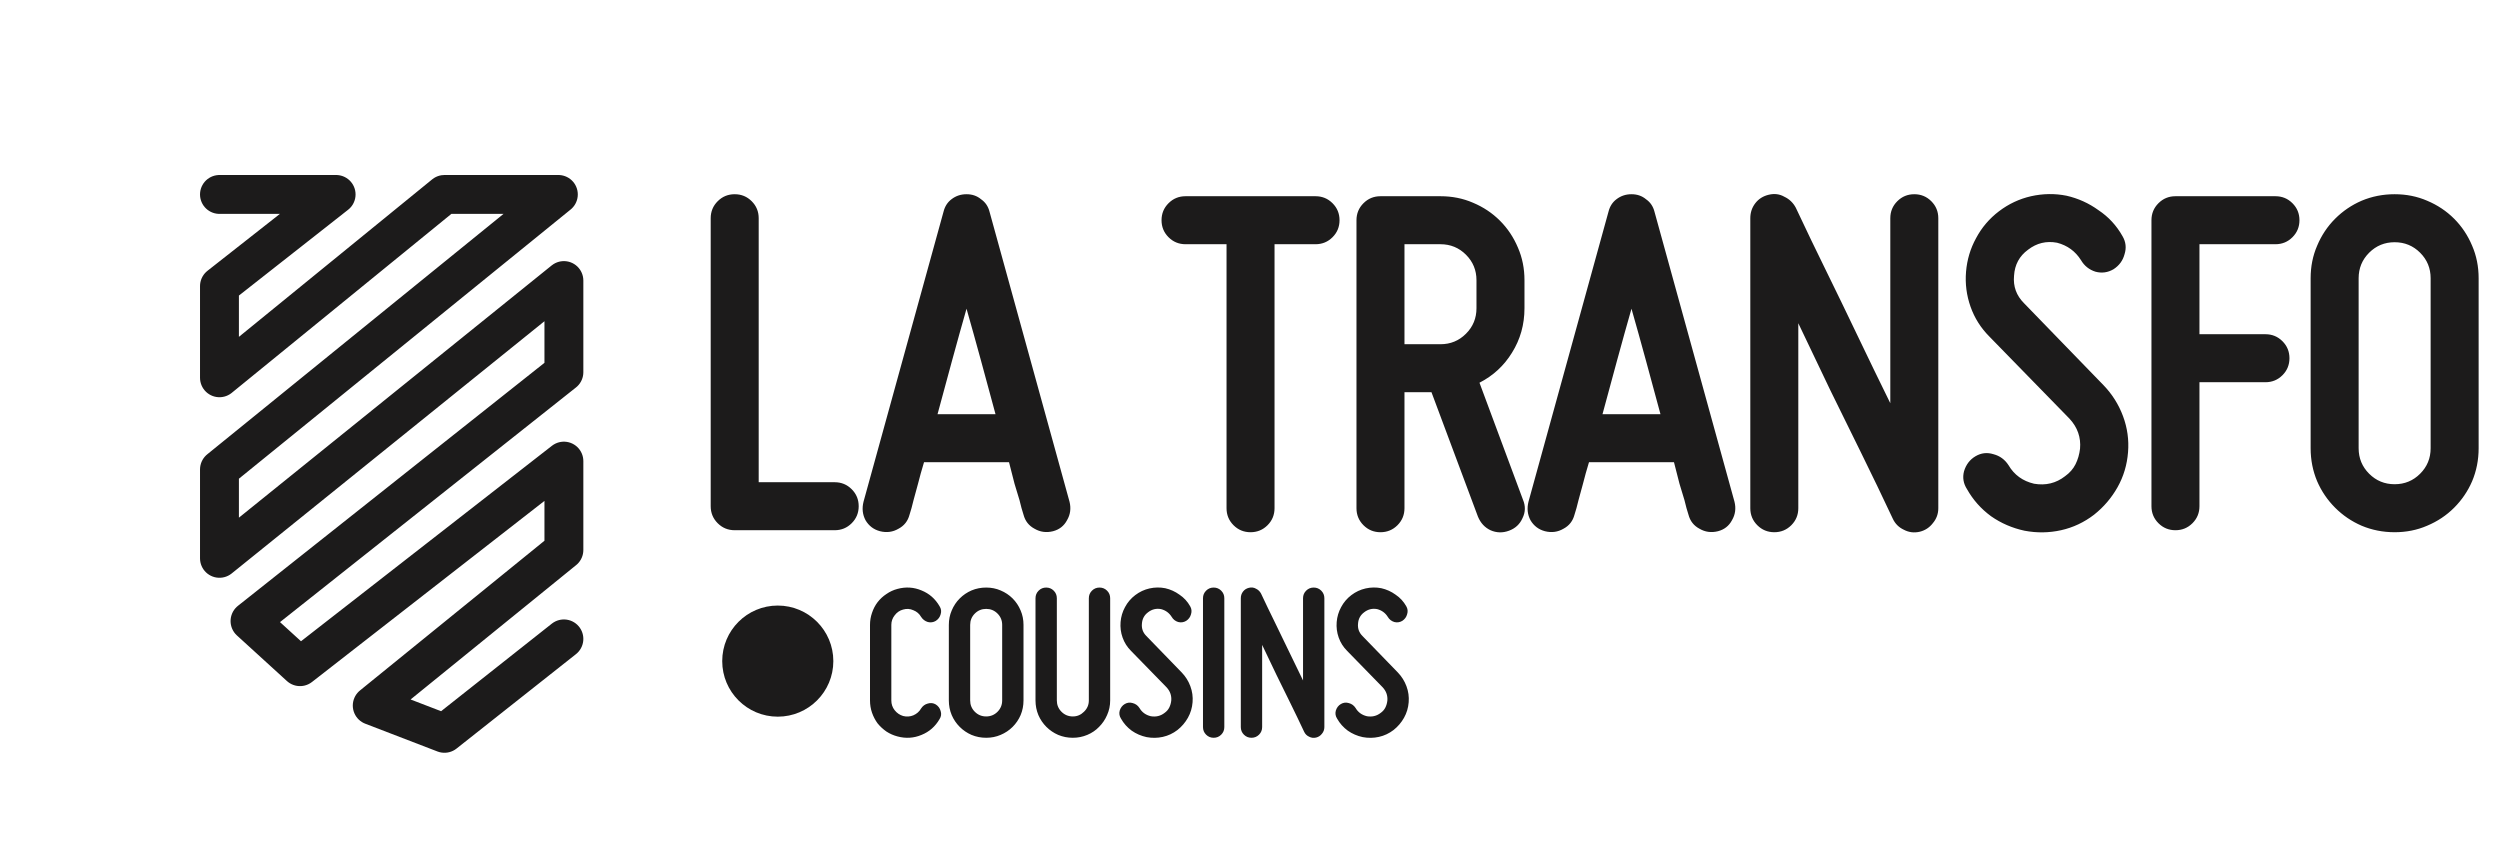
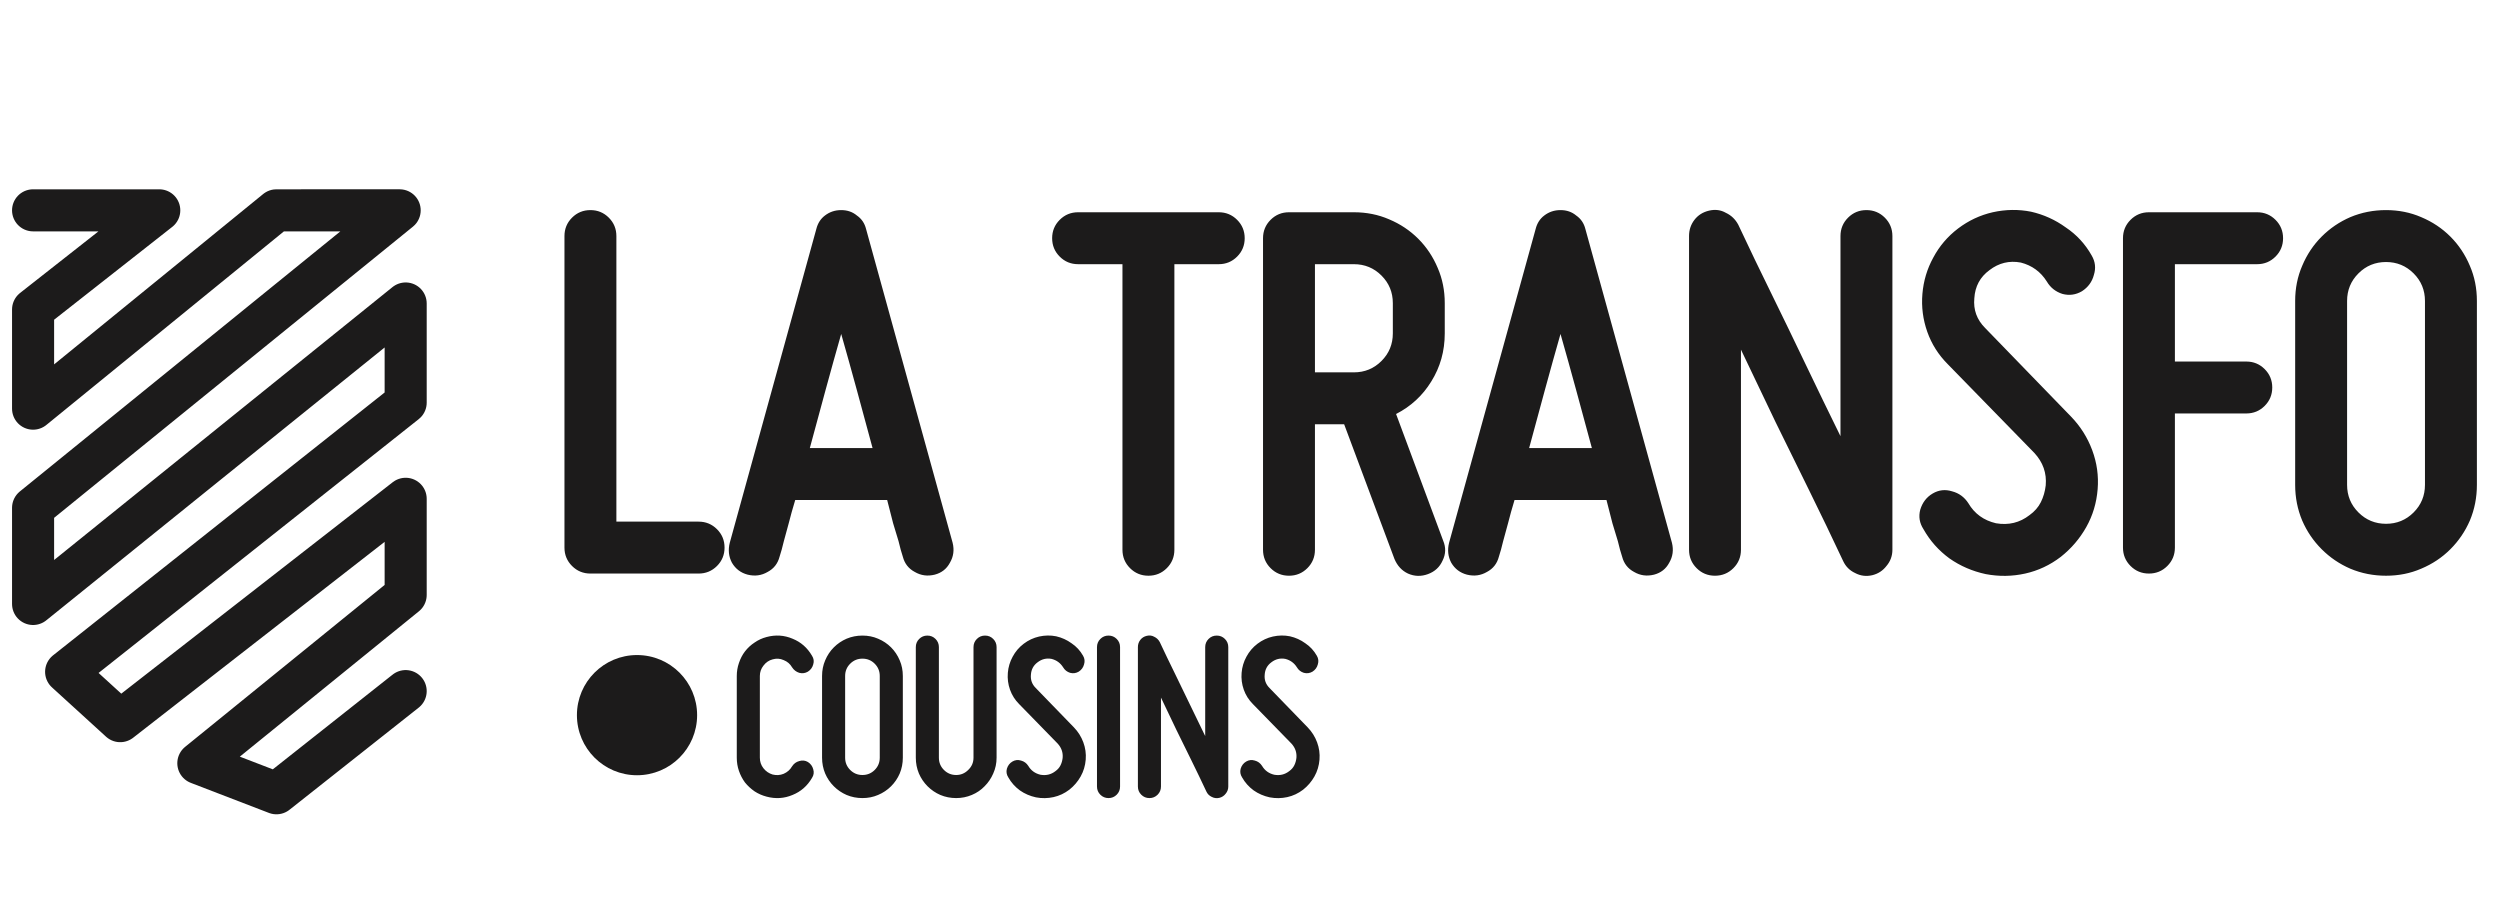
- <svg xmlns="http://www.w3.org/2000/svg" width="450" height="152" viewBox="0 0 450 152" fill="none">
-   <path d="M132.245 95.44C131.045 95.44 130.025 95.02 129.185 94.18C128.345 93.34 127.925 92.32 127.925 91.12V39.28C127.925 38.08 128.345 37.06 129.185 36.22C130.025 35.38 131.045 34.96 132.245 34.96C133.445 34.96 134.465 35.38 135.305 36.22C136.145 37.06 136.565 38.08 136.565 39.28V86.8H150.245C151.445 86.8 152.465 87.22 153.305 88.06C154.145 88.9 154.565 89.92 154.565 91.12C154.565 92.32 154.145 93.34 153.305 94.18C152.465 95.02 151.445 95.44 150.245 95.44H132.245ZM192.514 90.31C192.814 91.51 192.664 92.62 192.064 93.64C191.524 94.66 190.684 95.32 189.544 95.62C188.344 95.92 187.234 95.77 186.214 95.17C185.194 94.63 184.534 93.79 184.234 92.65C183.994 91.93 183.754 91.06 183.514 90.04C183.274 89.2 182.974 88.21 182.614 87.07C182.314 85.87 181.984 84.58 181.624 83.2H166.324C165.904 84.58 165.544 85.87 165.244 87.07C164.944 88.21 164.674 89.2 164.434 90.04C164.194 91.06 163.954 91.93 163.714 92.65C163.414 93.79 162.754 94.63 161.734 95.17C160.714 95.77 159.604 95.92 158.404 95.62C157.264 95.32 156.394 94.66 155.794 93.64C155.254 92.62 155.134 91.51 155.434 90.31L169.834 38.11C170.074 37.15 170.554 36.4 171.274 35.86C172.054 35.26 172.954 34.96 173.974 34.96C174.994 34.96 175.864 35.26 176.584 35.86C177.364 36.4 177.874 37.15 178.114 38.11L192.514 90.31ZM179.194 74.56C178.354 71.44 177.484 68.23 176.584 64.93C175.684 61.63 174.814 58.51 173.974 55.57C173.134 58.51 172.264 61.63 171.364 64.93C170.464 68.23 169.594 71.44 168.754 74.56H179.194ZM236.796 35.32C237.996 35.32 239.016 35.74 239.856 36.58C240.696 37.42 241.116 38.44 241.116 39.64C241.116 40.84 240.696 41.86 239.856 42.7C239.016 43.54 237.996 43.96 236.796 43.96H229.416V91.48C229.416 92.68 228.996 93.7 228.156 94.54C227.316 95.38 226.296 95.8 225.096 95.8C223.896 95.8 222.876 95.38 222.036 94.54C221.196 93.7 220.776 92.68 220.776 91.48V43.96H213.396C212.196 43.96 211.176 43.54 210.336 42.7C209.496 41.86 209.076 40.84 209.076 39.64C209.076 38.44 209.496 37.42 210.336 36.58C211.176 35.74 212.196 35.32 213.396 35.32H236.796ZM274.406 55.48C274.406 58.42 273.656 61.09 272.156 63.49C270.716 65.83 268.766 67.63 266.306 68.89L274.136 89.95C274.616 91.09 274.586 92.2 274.046 93.28C273.566 94.36 272.756 95.11 271.616 95.53C270.476 95.95 269.366 95.92 268.286 95.44C267.266 94.96 266.516 94.15 266.036 93.01L257.666 70.6H252.806V91.48C252.806 92.68 252.386 93.7 251.546 94.54C250.706 95.38 249.686 95.8 248.486 95.8C247.286 95.8 246.266 95.38 245.426 94.54C244.586 93.7 244.166 92.68 244.166 91.48V39.64C244.166 38.44 244.586 37.42 245.426 36.58C246.266 35.74 247.286 35.32 248.486 35.32H259.286C261.386 35.32 263.336 35.71 265.136 36.49C266.996 37.27 268.616 38.35 269.996 39.73C271.376 41.11 272.456 42.73 273.236 44.59C274.016 46.39 274.406 48.34 274.406 50.44V55.48ZM252.806 61.96H259.286C261.086 61.96 262.616 61.33 263.876 60.07C265.136 58.81 265.766 57.28 265.766 55.48V50.44C265.766 48.64 265.136 47.11 263.876 45.85C262.616 44.59 261.086 43.96 259.286 43.96H252.806V61.96ZM312.207 90.31C312.507 91.51 312.357 92.62 311.757 93.64C311.217 94.66 310.377 95.32 309.237 95.62C308.037 95.92 306.927 95.77 305.907 95.17C304.887 94.63 304.227 93.79 303.927 92.65C303.687 91.93 303.447 91.06 303.207 90.04C302.967 89.2 302.667 88.21 302.307 87.07C302.007 85.87 301.677 84.58 301.317 83.2H286.017C285.597 84.58 285.237 85.87 284.937 87.07C284.637 88.21 284.367 89.2 284.127 90.04C283.887 91.06 283.647 91.93 283.407 92.65C283.107 93.79 282.447 94.63 281.427 95.17C280.407 95.77 279.297 95.92 278.097 95.62C276.957 95.32 276.087 94.66 275.487 93.64C274.947 92.62 274.827 91.51 275.127 90.31L289.527 38.11C289.767 37.15 290.247 36.4 290.967 35.86C291.747 35.26 292.647 34.96 293.667 34.96C294.687 34.96 295.557 35.26 296.277 35.86C297.057 36.4 297.567 37.15 297.807 38.11L312.207 90.31ZM298.887 74.56C298.047 71.44 297.177 68.23 296.277 64.93C295.377 61.63 294.507 58.51 293.667 55.57C292.827 58.51 291.957 61.63 291.057 64.93C290.157 68.23 289.287 71.44 288.447 74.56H298.887ZM345.565 95.71C344.545 95.95 343.585 95.83 342.685 95.35C341.785 94.93 341.125 94.27 340.705 93.37C338.905 89.53 337.015 85.6 335.035 81.58C333.355 78.16 331.495 74.38 329.455 70.24C327.475 66.1 325.555 62.08 323.695 58.18V91.48C323.695 92.68 323.275 93.7 322.435 94.54C321.595 95.38 320.575 95.8 319.375 95.8C318.175 95.8 317.155 95.38 316.315 94.54C315.475 93.7 315.055 92.68 315.055 91.48V39.28C315.055 38.26 315.355 37.36 315.955 36.58C316.555 35.8 317.365 35.29 318.385 35.05C319.405 34.81 320.335 34.93 321.175 35.41C322.075 35.83 322.765 36.49 323.245 37.39C325.045 41.23 326.935 45.16 328.915 49.18C330.595 52.6 332.425 56.38 334.405 60.52C336.385 64.66 338.335 68.68 340.255 72.58V39.28C340.255 38.08 340.675 37.06 341.515 36.22C342.355 35.38 343.375 34.96 344.575 34.96C345.775 34.96 346.795 35.38 347.635 36.22C348.475 37.06 348.895 38.08 348.895 39.28V91.48C348.895 92.5 348.565 93.4 347.905 94.18C347.305 94.96 346.525 95.47 345.565 95.71ZM371.707 85.72C372.547 85.12 373.177 84.4 373.597 83.56C374.017 82.72 374.287 81.79 374.407 80.77C374.587 78.73 373.957 76.93 372.517 75.37L358.117 60.61C356.557 59.05 355.417 57.25 354.697 55.21C353.977 53.17 353.707 51.07 353.887 48.91C354.067 46.75 354.667 44.74 355.687 42.88C356.707 40.96 358.087 39.34 359.827 38.02C361.567 36.7 363.487 35.8 365.587 35.32C367.747 34.84 369.877 34.81 371.977 35.23C374.077 35.71 375.997 36.58 377.737 37.84C379.537 39.04 380.977 40.6 382.057 42.52C382.657 43.54 382.777 44.62 382.417 45.76C382.117 46.9 381.457 47.8 380.437 48.46C379.417 49.06 378.337 49.21 377.197 48.91C376.057 48.55 375.187 47.86 374.587 46.84C373.567 45.22 372.127 44.17 370.267 43.69C368.347 43.33 366.607 43.75 365.047 44.95C363.487 46.09 362.647 47.65 362.527 49.63C362.347 51.55 362.947 53.2 364.327 54.58L378.637 69.34C380.197 70.96 381.367 72.82 382.147 74.92C382.927 77.02 383.227 79.18 383.047 81.4C382.867 83.68 382.237 85.78 381.157 87.7C380.077 89.62 378.667 91.27 376.927 92.65C375.127 94.03 373.147 94.96 370.987 95.44C368.827 95.92 366.637 95.95 364.417 95.53C362.197 95.05 360.187 94.18 358.387 92.92C356.587 91.6 355.147 89.98 354.067 88.06C353.407 87.04 353.227 85.96 353.527 84.82C353.887 83.62 354.577 82.72 355.597 82.12C356.617 81.52 357.697 81.4 358.837 81.76C359.977 82.06 360.877 82.72 361.537 83.74C362.557 85.48 364.087 86.59 366.127 87.07C368.227 87.43 370.087 86.98 371.707 85.72ZM391.582 95.44C390.382 95.44 389.362 95.02 388.522 94.18C387.682 93.34 387.262 92.32 387.262 91.12V39.64C387.262 38.44 387.682 37.42 388.522 36.58C389.362 35.74 390.382 35.32 391.582 35.32H409.582C410.782 35.32 411.802 35.74 412.642 36.58C413.482 37.42 413.902 38.44 413.902 39.64C413.902 40.84 413.482 41.86 412.642 42.7C411.802 43.54 410.782 43.96 409.582 43.96H395.902V60.16H407.782C408.982 60.16 410.002 60.58 410.842 61.42C411.682 62.26 412.102 63.28 412.102 64.48C412.102 65.68 411.682 66.7 410.842 67.54C410.002 68.38 408.982 68.8 407.782 68.8H395.902V91.12C395.902 92.32 395.482 93.34 394.642 94.18C393.802 95.02 392.782 95.44 391.582 95.44ZM431.034 95.8C428.934 95.8 426.954 95.41 425.094 94.63C423.294 93.85 421.704 92.77 420.324 91.39C418.944 90.01 417.864 88.42 417.084 86.62C416.304 84.76 415.914 82.78 415.914 80.68V50.08C415.914 47.98 416.304 46.03 417.084 44.23C417.864 42.37 418.944 40.75 420.324 39.37C421.704 37.99 423.294 36.91 425.094 36.13C426.954 35.35 428.934 34.96 431.034 34.96C433.134 34.96 435.084 35.35 436.884 36.13C438.744 36.91 440.364 37.99 441.744 39.37C443.124 40.75 444.204 42.37 444.984 44.23C445.764 46.03 446.154 47.98 446.154 50.08V80.68C446.154 82.78 445.764 84.76 444.984 86.62C444.204 88.42 443.124 90.01 441.744 91.39C440.364 92.77 438.744 93.85 436.884 94.63C435.084 95.41 433.134 95.8 431.034 95.8ZM431.034 43.6C429.234 43.6 427.704 44.23 426.444 45.49C425.184 46.75 424.554 48.28 424.554 50.08V80.68C424.554 82.48 425.184 84.01 426.444 85.27C427.704 86.53 429.234 87.16 431.034 87.16C432.834 87.16 434.364 86.53 435.624 85.27C436.884 84.01 437.514 82.48 437.514 80.68V50.08C437.514 48.28 436.884 46.75 435.624 45.49C434.364 44.23 432.834 43.6 431.034 43.6Z" fill="#1C1B1B" />
-   <circle cx="140" cy="119" r="10" fill="#1C1B1B" />
-   <path d="M161.56 132.56C160.84 132.373 160.173 132.08 159.56 131.68C158.947 131.253 158.413 130.76 157.96 130.2C157.533 129.613 157.2 128.973 156.96 128.28C156.72 127.587 156.6 126.853 156.6 126.08V112.48C156.6 111.733 156.72 111.013 156.96 110.32C157.2 109.6 157.533 108.96 157.96 108.4C158.413 107.813 158.947 107.32 159.56 106.92C160.173 106.493 160.84 106.187 161.56 106C163.053 105.6 164.493 105.693 165.88 106.28C167.267 106.84 168.347 107.787 169.12 109.12C169.413 109.573 169.48 110.053 169.32 110.56C169.187 111.067 168.893 111.467 168.44 111.76C167.987 112.027 167.507 112.093 167 111.96C166.493 111.8 166.093 111.493 165.8 111.04C165.48 110.48 165.013 110.08 164.4 109.84C163.813 109.573 163.2 109.533 162.56 109.72C161.947 109.88 161.44 110.227 161.04 110.76C160.64 111.267 160.44 111.84 160.44 112.48V126.08C160.44 126.747 160.64 127.333 161.04 127.84C161.44 128.347 161.947 128.693 162.56 128.88C163.2 129.04 163.813 129 164.4 128.76C165.013 128.493 165.48 128.08 165.8 127.52C166.093 127.067 166.493 126.773 167 126.64C167.507 126.48 167.987 126.533 168.44 126.8C168.893 127.093 169.187 127.493 169.32 128C169.48 128.507 169.413 128.987 169.12 129.44C168.347 130.773 167.267 131.72 165.88 132.28C164.493 132.867 163.053 132.96 161.56 132.56ZM177.511 132.8C176.577 132.8 175.697 132.627 174.871 132.28C174.071 131.933 173.364 131.453 172.751 130.84C172.137 130.227 171.657 129.52 171.311 128.72C170.964 127.893 170.791 127.013 170.791 126.08V112.48C170.791 111.547 170.964 110.68 171.311 109.88C171.657 109.053 172.137 108.333 172.751 107.72C173.364 107.107 174.071 106.627 174.871 106.28C175.697 105.933 176.577 105.76 177.511 105.76C178.444 105.76 179.311 105.933 180.111 106.28C180.937 106.627 181.657 107.107 182.271 107.72C182.884 108.333 183.364 109.053 183.711 109.88C184.057 110.68 184.231 111.547 184.231 112.48V126.08C184.231 127.013 184.057 127.893 183.711 128.72C183.364 129.52 182.884 130.227 182.271 130.84C181.657 131.453 180.937 131.933 180.111 132.28C179.311 132.627 178.444 132.8 177.511 132.8ZM177.511 109.6C176.711 109.6 176.031 109.88 175.471 110.44C174.911 111 174.631 111.68 174.631 112.48V126.08C174.631 126.88 174.911 127.56 175.471 128.12C176.031 128.68 176.711 128.96 177.511 128.96C178.311 128.96 178.991 128.68 179.551 128.12C180.111 127.56 180.391 126.88 180.391 126.08V112.48C180.391 111.68 180.111 111 179.551 110.44C178.991 109.88 178.311 109.6 177.511 109.6ZM190.231 126.08C190.231 126.88 190.511 127.56 191.071 128.12C191.631 128.68 192.311 128.96 193.111 128.96C193.885 128.96 194.551 128.68 195.111 128.12C195.698 127.56 195.991 126.88 195.991 126.08V107.68C195.991 107.147 196.178 106.693 196.551 106.32C196.925 105.947 197.378 105.76 197.911 105.76C198.445 105.76 198.898 105.947 199.271 106.32C199.645 106.693 199.831 107.147 199.831 107.68V126.08C199.831 127.013 199.645 127.893 199.271 128.72C198.925 129.52 198.445 130.227 197.831 130.84C197.245 131.453 196.538 131.933 195.711 132.28C194.885 132.627 194.018 132.8 193.111 132.8C192.178 132.8 191.298 132.627 190.471 132.28C189.671 131.933 188.965 131.453 188.351 130.84C187.738 130.227 187.258 129.52 186.911 128.72C186.565 127.893 186.391 127.013 186.391 126.08V107.68C186.391 107.147 186.578 106.693 186.951 106.32C187.325 105.947 187.778 105.76 188.311 105.76C188.845 105.76 189.298 105.947 189.671 106.32C190.045 106.693 190.231 107.147 190.231 107.68V126.08ZM209.624 128.32C209.998 128.053 210.278 127.733 210.464 127.36C210.651 126.987 210.771 126.573 210.824 126.12C210.904 125.213 210.624 124.413 209.984 123.72L203.584 117.16C202.891 116.467 202.384 115.667 202.064 114.76C201.744 113.853 201.624 112.92 201.704 111.96C201.784 111 202.051 110.107 202.504 109.28C202.958 108.427 203.571 107.707 204.344 107.12C205.118 106.533 205.971 106.133 206.904 105.92C207.864 105.707 208.811 105.693 209.744 105.88C210.678 106.093 211.531 106.48 212.304 107.04C213.104 107.573 213.744 108.267 214.224 109.12C214.491 109.573 214.544 110.053 214.384 110.56C214.251 111.067 213.958 111.467 213.504 111.76C213.051 112.027 212.571 112.093 212.064 111.96C211.558 111.8 211.171 111.493 210.904 111.04C210.451 110.32 209.811 109.853 208.984 109.64C208.131 109.48 207.358 109.667 206.664 110.2C205.971 110.707 205.598 111.4 205.544 112.28C205.464 113.133 205.731 113.867 206.344 114.48L212.704 121.04C213.398 121.76 213.918 122.587 214.264 123.52C214.611 124.453 214.744 125.413 214.664 126.4C214.584 127.413 214.304 128.347 213.824 129.2C213.344 130.053 212.718 130.787 211.944 131.4C211.144 132.013 210.264 132.427 209.304 132.64C208.344 132.853 207.371 132.867 206.384 132.68C205.398 132.467 204.504 132.08 203.704 131.52C202.904 130.933 202.264 130.213 201.784 129.36C201.491 128.907 201.411 128.427 201.544 127.92C201.704 127.387 202.011 126.987 202.464 126.72C202.918 126.453 203.398 126.4 203.904 126.56C204.411 126.693 204.811 126.987 205.104 127.44C205.558 128.213 206.238 128.707 207.144 128.92C208.078 129.08 208.904 128.88 209.624 128.32ZM218.458 132.8C217.924 132.8 217.471 132.613 217.098 132.24C216.724 131.867 216.538 131.413 216.538 130.88V107.68C216.538 107.147 216.724 106.693 217.098 106.32C217.471 105.947 217.924 105.76 218.458 105.76C218.991 105.76 219.444 105.947 219.818 106.32C220.191 106.693 220.378 107.147 220.378 107.68V130.88C220.378 131.413 220.191 131.867 219.818 132.24C219.444 132.613 218.991 132.8 218.458 132.8ZM236.906 132.76C236.452 132.867 236.026 132.813 235.626 132.6C235.226 132.413 234.932 132.12 234.746 131.72C233.946 130.013 233.106 128.267 232.226 126.48C231.479 124.96 230.652 123.28 229.746 121.44C228.866 119.6 228.012 117.813 227.186 116.08V130.88C227.186 131.413 226.999 131.867 226.626 132.24C226.252 132.613 225.799 132.8 225.266 132.8C224.732 132.8 224.279 132.613 223.906 132.24C223.532 131.867 223.346 131.413 223.346 130.88V107.68C223.346 107.227 223.479 106.827 223.746 106.48C224.012 106.133 224.372 105.907 224.826 105.8C225.279 105.693 225.692 105.747 226.066 105.96C226.466 106.147 226.772 106.44 226.986 106.84C227.786 108.547 228.626 110.293 229.506 112.08C230.252 113.6 231.066 115.28 231.946 117.12C232.826 118.96 233.692 120.747 234.546 122.48V107.68C234.546 107.147 234.732 106.693 235.106 106.32C235.479 105.947 235.932 105.76 236.466 105.76C236.999 105.76 237.452 105.947 237.826 106.32C238.199 106.693 238.386 107.147 238.386 107.68V130.88C238.386 131.333 238.239 131.733 237.946 132.08C237.679 132.427 237.332 132.653 236.906 132.76ZM248.524 128.32C248.898 128.053 249.178 127.733 249.364 127.36C249.551 126.987 249.671 126.573 249.724 126.12C249.804 125.213 249.524 124.413 248.884 123.72L242.484 117.16C241.791 116.467 241.284 115.667 240.964 114.76C240.644 113.853 240.524 112.92 240.604 111.96C240.684 111 240.951 110.107 241.404 109.28C241.858 108.427 242.471 107.707 243.244 107.12C244.018 106.533 244.871 106.133 245.804 105.92C246.764 105.707 247.711 105.693 248.644 105.88C249.578 106.093 250.431 106.48 251.204 107.04C252.004 107.573 252.644 108.267 253.124 109.12C253.391 109.573 253.444 110.053 253.284 110.56C253.151 111.067 252.858 111.467 252.404 111.76C251.951 112.027 251.471 112.093 250.964 111.96C250.458 111.8 250.071 111.493 249.804 111.04C249.351 110.32 248.711 109.853 247.884 109.64C247.031 109.48 246.258 109.667 245.564 110.2C244.871 110.707 244.498 111.4 244.444 112.28C244.364 113.133 244.631 113.867 245.244 114.48L251.604 121.04C252.298 121.76 252.818 122.587 253.164 123.52C253.511 124.453 253.644 125.413 253.564 126.4C253.484 127.413 253.204 128.347 252.724 129.2C252.244 130.053 251.618 130.787 250.844 131.4C250.044 132.013 249.164 132.427 248.204 132.64C247.244 132.853 246.271 132.867 245.284 132.68C244.298 132.467 243.404 132.08 242.604 131.52C241.804 130.933 241.164 130.213 240.684 129.36C240.391 128.907 240.311 128.427 240.444 127.92C240.604 127.387 240.911 126.987 241.364 126.72C241.818 126.453 242.298 126.4 242.804 126.56C243.311 126.693 243.711 126.987 244.004 127.44C244.458 128.213 245.138 128.707 246.044 128.92C246.978 129.08 247.804 128.88 248.524 128.32Z" fill="#1C1B1B" />
-   <path d="M39.503 35L60.501 35L39.503 51.5L39.503 68L80.001 35L100.503 34.999L39.503 84.5L39.503 100.5L101.502 50.5L101.502 67L45.002 111.792L54.002 120L101.502 83L101.502 99L67.002 127L80.001 132L101.502 115" stroke="#1C1B1B" stroke-width="7" stroke-linecap="round" stroke-linejoin="round" />
+ <svg xmlns="http://www.w3.org/2000/svg" width="416" height="152" viewBox="0 0 416 152" fill="none">
+   <path d="M98.246 95.44C97.046 95.44 96.026 95.02 95.186 94.18C94.346 93.34 93.926 92.32 93.926 91.12V39.28C93.926 38.08 94.346 37.06 95.186 36.22C96.026 35.38 97.046 34.96 98.246 34.96C99.446 34.96 100.466 35.38 101.306 36.22C102.146 37.06 102.566 38.08 102.566 39.28V86.8H116.246C117.446 86.8 118.466 87.22 119.306 88.06C120.146 88.9 120.566 89.92 120.566 91.12C120.566 92.32 120.146 93.34 119.306 94.18C118.466 95.02 117.446 95.44 116.246 95.44H98.246ZM158.515 90.31C158.815 91.51 158.665 92.62 158.065 93.64C157.525 94.66 156.685 95.32 155.545 95.62C154.345 95.92 153.235 95.77 152.215 95.17C151.195 94.63 150.535 93.79 150.235 92.65C149.995 91.93 149.755 91.06 149.515 90.04C149.275 89.2 148.975 88.21 148.615 87.07C148.315 85.87 147.985 84.58 147.625 83.2H132.325C131.905 84.58 131.545 85.87 131.245 87.07C130.945 88.21 130.675 89.2 130.435 90.04C130.195 91.06 129.955 91.93 129.715 92.65C129.415 93.79 128.755 94.63 127.735 95.17C126.715 95.77 125.605 95.92 124.405 95.62C123.265 95.32 122.395 94.66 121.795 93.64C121.255 92.62 121.135 91.51 121.435 90.31L135.835 38.11C136.075 37.15 136.555 36.4 137.275 35.86C138.055 35.26 138.955 34.96 139.975 34.96C140.995 34.96 141.865 35.26 142.585 35.86C143.365 36.4 143.875 37.15 144.115 38.11L158.515 90.31ZM145.195 74.56C144.355 71.44 143.485 68.23 142.585 64.93C141.685 61.63 140.815 58.51 139.975 55.57C139.135 58.51 138.265 61.63 137.365 64.93C136.465 68.23 135.595 71.44 134.755 74.56H145.195ZM202.797 35.32C203.997 35.32 205.017 35.74 205.857 36.58C206.697 37.42 207.117 38.44 207.117 39.64C207.117 40.84 206.697 41.86 205.857 42.7C205.017 43.54 203.997 43.96 202.797 43.96H195.417V91.48C195.417 92.68 194.997 93.7 194.157 94.54C193.317 95.38 192.297 95.8 191.097 95.8C189.897 95.8 188.877 95.38 188.037 94.54C187.197 93.7 186.777 92.68 186.777 91.48V43.96H179.397C178.197 43.96 177.177 43.54 176.337 42.7C175.497 41.86 175.077 40.84 175.077 39.64C175.077 38.44 175.497 37.42 176.337 36.58C177.177 35.74 178.197 35.32 179.397 35.32H202.797ZM240.407 55.48C240.407 58.42 239.657 61.09 238.157 63.49C236.717 65.83 234.767 67.63 232.307 68.89L240.137 89.95C240.617 91.09 240.587 92.2 240.047 93.28C239.567 94.36 238.757 95.11 237.617 95.53C236.477 95.95 235.367 95.92 234.287 95.44C233.267 94.96 232.517 94.15 232.037 93.01L223.667 70.6H218.807V91.48C218.807 92.68 218.387 93.7 217.547 94.54C216.707 95.38 215.687 95.8 214.487 95.8C213.287 95.8 212.267 95.38 211.427 94.54C210.587 93.7 210.167 92.68 210.167 91.48V39.64C210.167 38.44 210.587 37.42 211.427 36.58C212.267 35.74 213.287 35.32 214.487 35.32H225.287C227.387 35.32 229.337 35.71 231.137 36.49C232.997 37.27 234.617 38.35 235.997 39.73C237.377 41.11 238.457 42.73 239.237 44.59C240.017 46.39 240.407 48.34 240.407 50.44V55.48ZM218.807 61.96H225.287C227.087 61.96 228.617 61.33 229.877 60.07C231.137 58.81 231.767 57.28 231.767 55.48V50.44C231.767 48.64 231.137 47.11 229.877 45.85C228.617 44.59 227.087 43.96 225.287 43.96H218.807V61.96ZM278.208 90.31C278.508 91.51 278.358 92.62 277.758 93.64C277.218 94.66 276.378 95.32 275.238 95.62C274.038 95.92 272.928 95.77 271.908 95.17C270.888 94.63 270.228 93.79 269.928 92.65C269.688 91.93 269.448 91.06 269.208 90.04C268.968 89.2 268.668 88.21 268.308 87.07C268.008 85.87 267.678 84.58 267.318 83.2H252.018C251.598 84.58 251.238 85.87 250.938 87.07C250.638 88.21 250.368 89.2 250.128 90.04C249.888 91.06 249.648 91.93 249.408 92.65C249.108 93.79 248.448 94.63 247.428 95.17C246.408 95.77 245.298 95.92 244.098 95.62C242.958 95.32 242.088 94.66 241.488 93.64C240.948 92.62 240.828 91.51 241.128 90.31L255.528 38.11C255.768 37.15 256.248 36.4 256.968 35.86C257.748 35.26 258.648 34.96 259.668 34.96C260.688 34.96 261.558 35.26 262.278 35.86C263.058 36.4 263.568 37.15 263.808 38.11L278.208 90.31ZM264.888 74.56C264.048 71.44 263.178 68.23 262.278 64.93C261.378 61.63 260.508 58.51 259.668 55.57C258.828 58.51 257.958 61.63 257.058 64.93C256.158 68.23 255.288 71.44 254.448 74.56H264.888ZM311.566 95.71C310.546 95.95 309.586 95.83 308.686 95.35C307.786 94.93 307.126 94.27 306.706 93.37C304.906 89.53 303.016 85.6 301.036 81.58C299.356 78.16 297.496 74.38 295.456 70.24C293.476 66.1 291.556 62.08 289.696 58.18V91.48C289.696 92.68 289.276 93.7 288.436 94.54C287.596 95.38 286.576 95.8 285.376 95.8C284.176 95.8 283.156 95.38 282.316 94.54C281.476 93.7 281.056 92.68 281.056 91.48V39.28C281.056 38.26 281.356 37.36 281.956 36.58C282.556 35.8 283.366 35.29 284.386 35.05C285.406 34.81 286.336 34.93 287.176 35.41C288.076 35.83 288.766 36.49 289.246 37.39C291.046 41.23 292.936 45.16 294.916 49.18C296.596 52.6 298.426 56.38 300.406 60.52C302.386 64.66 304.336 68.68 306.256 72.58V39.28C306.256 38.08 306.676 37.06 307.516 36.22C308.356 35.38 309.376 34.96 310.576 34.96C311.776 34.96 312.796 35.38 313.636 36.22C314.476 37.06 314.896 38.08 314.896 39.28V91.48C314.896 92.5 314.566 93.4 313.906 94.18C313.306 94.96 312.526 95.47 311.566 95.71ZM337.708 85.72C338.548 85.12 339.178 84.4 339.598 83.56C340.018 82.72 340.288 81.79 340.408 80.77C340.588 78.73 339.958 76.93 338.518 75.37L324.118 60.61C322.558 59.05 321.418 57.25 320.698 55.21C319.978 53.17 319.708 51.07 319.888 48.91C320.068 46.75 320.668 44.74 321.688 42.88C322.708 40.96 324.088 39.34 325.828 38.02C327.568 36.7 329.488 35.8 331.588 35.32C333.748 34.84 335.878 34.81 337.978 35.23C340.078 35.71 341.998 36.58 343.738 37.84C345.538 39.04 346.978 40.6 348.058 42.52C348.658 43.54 348.778 44.62 348.418 45.76C348.118 46.9 347.458 47.8 346.438 48.46C345.418 49.06 344.338 49.21 343.198 48.91C342.058 48.55 341.188 47.86 340.588 46.84C339.568 45.22 338.128 44.17 336.268 43.69C334.348 43.33 332.608 43.75 331.048 44.95C329.488 46.09 328.648 47.65 328.528 49.63C328.348 51.55 328.948 53.2 330.328 54.58L344.638 69.34C346.198 70.96 347.368 72.82 348.148 74.92C348.928 77.02 349.228 79.18 349.048 81.4C348.868 83.68 348.238 85.78 347.158 87.7C346.078 89.62 344.668 91.27 342.928 92.65C341.128 94.03 339.148 94.96 336.988 95.44C334.828 95.92 332.638 95.95 330.418 95.53C328.198 95.05 326.188 94.18 324.388 92.92C322.588 91.6 321.148 89.98 320.068 88.06C319.408 87.04 319.228 85.96 319.528 84.82C319.888 83.62 320.578 82.72 321.598 82.12C322.618 81.52 323.698 81.4 324.838 81.76C325.978 82.06 326.878 82.72 327.538 83.74C328.558 85.48 330.088 86.59 332.128 87.07C334.228 87.43 336.088 86.98 337.708 85.72ZM357.583 95.44C356.383 95.44 355.363 95.02 354.523 94.18C353.683 93.34 353.263 92.32 353.263 91.12V39.64C353.263 38.44 353.683 37.42 354.523 36.58C355.363 35.74 356.383 35.32 357.583 35.32H375.583C376.783 35.32 377.803 35.74 378.643 36.58C379.483 37.42 379.903 38.44 379.903 39.64C379.903 40.84 379.483 41.86 378.643 42.7C377.803 43.54 376.783 43.96 375.583 43.96H361.903V60.16H373.783C374.983 60.16 376.003 60.58 376.843 61.42C377.683 62.26 378.103 63.28 378.103 64.48C378.103 65.68 377.683 66.7 376.843 67.54C376.003 68.38 374.983 68.8 373.783 68.8H361.903V91.12C361.903 92.32 361.483 93.34 360.643 94.18C359.803 95.02 358.783 95.44 357.583 95.44ZM397.035 95.8C394.935 95.8 392.955 95.41 391.095 94.63C389.295 93.85 387.705 92.77 386.325 91.39C384.945 90.01 383.865 88.42 383.085 86.62C382.305 84.76 381.915 82.78 381.915 80.68V50.08C381.915 47.98 382.305 46.03 383.085 44.23C383.865 42.37 384.945 40.75 386.325 39.37C387.705 37.99 389.295 36.91 391.095 36.13C392.955 35.35 394.935 34.96 397.035 34.96C399.135 34.96 401.085 35.35 402.885 36.13C404.745 36.91 406.365 37.99 407.745 39.37C409.125 40.75 410.205 42.37 410.985 44.23C411.765 46.03 412.155 47.98 412.155 50.08V80.68C412.155 82.78 411.765 84.76 410.985 86.62C410.205 88.42 409.125 90.01 407.745 91.39C406.365 92.77 404.745 93.85 402.885 94.63C401.085 95.41 399.135 95.8 397.035 95.8ZM397.035 43.6C395.235 43.6 393.705 44.23 392.445 45.49C391.185 46.75 390.555 48.28 390.555 50.08V80.68C390.555 82.48 391.185 84.01 392.445 85.27C393.705 86.53 395.235 87.16 397.035 87.16C398.835 87.16 400.365 86.53 401.625 85.27C402.885 84.01 403.515 82.48 403.515 80.68V50.08C403.515 48.28 402.885 46.75 401.625 45.49C400.365 44.23 398.835 43.6 397.035 43.6Z" fill="#1C1B1B" />
+   <path d="M106 129C111.523 129 116 124.523 116 119C116 113.477 111.523 109 106 109C100.477 109 96 113.477 96 119C96 124.523 100.477 129 106 129Z" fill="#1C1B1B" />
+   <path d="M127.56 132.56C126.84 132.373 126.173 132.08 125.56 131.68C124.947 131.253 124.413 130.76 123.96 130.2C123.533 129.613 123.2 128.973 122.96 128.28C122.72 127.587 122.6 126.853 122.6 126.08V112.48C122.6 111.733 122.72 111.013 122.96 110.32C123.2 109.6 123.533 108.96 123.96 108.4C124.413 107.813 124.947 107.32 125.56 106.92C126.173 106.493 126.84 106.187 127.56 106C129.053 105.6 130.493 105.693 131.88 106.28C133.267 106.84 134.347 107.787 135.12 109.12C135.413 109.573 135.48 110.053 135.32 110.56C135.187 111.067 134.893 111.467 134.44 111.76C133.987 112.027 133.507 112.093 133 111.96C132.493 111.8 132.093 111.493 131.8 111.04C131.48 110.48 131.013 110.08 130.4 109.84C129.813 109.573 129.2 109.533 128.56 109.72C127.947 109.88 127.44 110.227 127.04 110.76C126.64 111.267 126.44 111.84 126.44 112.48V126.08C126.44 126.747 126.64 127.333 127.04 127.84C127.44 128.347 127.947 128.693 128.56 128.88C129.2 129.04 129.813 129 130.4 128.76C131.013 128.493 131.48 128.08 131.8 127.52C132.093 127.067 132.493 126.773 133 126.64C133.507 126.48 133.987 126.533 134.44 126.8C134.893 127.093 135.187 127.493 135.32 128C135.48 128.507 135.413 128.987 135.12 129.44C134.347 130.773 133.267 131.72 131.88 132.28C130.493 132.867 129.053 132.96 127.56 132.56ZM143.511 132.8C142.577 132.8 141.697 132.627 140.871 132.28C140.071 131.933 139.364 131.453 138.751 130.84C138.137 130.227 137.657 129.52 137.311 128.72C136.964 127.893 136.791 127.013 136.791 126.08V112.48C136.791 111.547 136.964 110.68 137.311 109.88C137.657 109.053 138.137 108.333 138.751 107.72C139.364 107.107 140.071 106.627 140.871 106.28C141.697 105.933 142.577 105.76 143.511 105.76C144.444 105.76 145.311 105.933 146.111 106.28C146.937 106.627 147.657 107.107 148.271 107.72C148.884 108.333 149.364 109.053 149.711 109.88C150.057 110.68 150.231 111.547 150.231 112.48V126.08C150.231 127.013 150.057 127.893 149.711 128.72C149.364 129.52 148.884 130.227 148.271 130.84C147.657 131.453 146.937 131.933 146.111 132.28C145.311 132.627 144.444 132.8 143.511 132.8ZM143.511 109.6C142.711 109.6 142.031 109.88 141.471 110.44C140.911 111 140.631 111.68 140.631 112.48V126.08C140.631 126.88 140.911 127.56 141.471 128.12C142.031 128.68 142.711 128.96 143.511 128.96C144.311 128.96 144.991 128.68 145.551 128.12C146.111 127.56 146.391 126.88 146.391 126.08V112.48C146.391 111.68 146.111 111 145.551 110.44C144.991 109.88 144.311 109.6 143.511 109.6ZM156.231 126.08C156.231 126.88 156.511 127.56 157.071 128.12C157.631 128.68 158.311 128.96 159.111 128.96C159.885 128.96 160.551 128.68 161.111 128.12C161.698 127.56 161.991 126.88 161.991 126.08V107.68C161.991 107.147 162.178 106.693 162.551 106.32C162.925 105.947 163.378 105.76 163.911 105.76C164.445 105.76 164.898 105.947 165.271 106.32C165.645 106.693 165.831 107.147 165.831 107.68V126.08C165.831 127.013 165.645 127.893 165.271 128.72C164.925 129.52 164.445 130.227 163.831 130.84C163.245 131.453 162.538 131.933 161.711 132.28C160.885 132.627 160.018 132.8 159.111 132.8C158.178 132.8 157.298 132.627 156.471 132.28C155.671 131.933 154.965 131.453 154.351 130.84C153.738 130.227 153.258 129.52 152.911 128.72C152.565 127.893 152.391 127.013 152.391 126.08V107.68C152.391 107.147 152.578 106.693 152.951 106.32C153.325 105.947 153.778 105.76 154.311 105.76C154.845 105.76 155.298 105.947 155.671 106.32C156.045 106.693 156.231 107.147 156.231 107.68V126.08ZM175.624 128.32C175.998 128.053 176.278 127.733 176.464 127.36C176.651 126.987 176.771 126.573 176.824 126.12C176.904 125.213 176.624 124.413 175.984 123.72L169.584 117.16C168.891 116.467 168.384 115.667 168.064 114.76C167.744 113.853 167.624 112.92 167.704 111.96C167.784 111 168.051 110.107 168.504 109.28C168.958 108.427 169.571 107.707 170.344 107.12C171.118 106.533 171.971 106.133 172.904 105.92C173.864 105.707 174.811 105.693 175.744 105.88C176.678 106.093 177.531 106.48 178.304 107.04C179.104 107.573 179.744 108.267 180.224 109.12C180.491 109.573 180.544 110.053 180.384 110.56C180.251 111.067 179.958 111.467 179.504 111.76C179.051 112.027 178.571 112.093 178.064 111.96C177.558 111.8 177.171 111.493 176.904 111.04C176.451 110.32 175.811 109.853 174.984 109.64C174.131 109.48 173.358 109.667 172.664 110.2C171.971 110.707 171.598 111.4 171.544 112.28C171.464 113.133 171.731 113.867 172.344 114.48L178.704 121.04C179.398 121.76 179.918 122.587 180.264 123.52C180.611 124.453 180.744 125.413 180.664 126.4C180.584 127.413 180.304 128.347 179.824 129.2C179.344 130.053 178.718 130.787 177.944 131.4C177.144 132.013 176.264 132.427 175.304 132.64C174.344 132.853 173.371 132.867 172.384 132.68C171.398 132.467 170.504 132.08 169.704 131.52C168.904 130.933 168.264 130.213 167.784 129.36C167.491 128.907 167.411 128.427 167.544 127.92C167.704 127.387 168.011 126.987 168.464 126.72C168.918 126.453 169.398 126.4 169.904 126.56C170.411 126.693 170.811 126.987 171.104 127.44C171.558 128.213 172.238 128.707 173.144 128.92C174.078 129.08 174.904 128.88 175.624 128.32ZM184.458 132.8C183.924 132.8 183.471 132.613 183.098 132.24C182.724 131.867 182.538 131.413 182.538 130.88V107.68C182.538 107.147 182.724 106.693 183.098 106.32C183.471 105.947 183.924 105.76 184.458 105.76C184.991 105.76 185.444 105.947 185.818 106.32C186.191 106.693 186.378 107.147 186.378 107.68V130.88C186.378 131.413 186.191 131.867 185.818 132.24C185.444 132.613 184.991 132.8 184.458 132.8ZM202.906 132.76C202.452 132.867 202.026 132.813 201.626 132.6C201.226 132.413 200.932 132.12 200.746 131.72C199.946 130.013 199.106 128.267 198.226 126.48C197.479 124.96 196.652 123.28 195.746 121.44C194.866 119.6 194.012 117.813 193.186 116.08V130.88C193.186 131.413 192.999 131.867 192.626 132.24C192.252 132.613 191.799 132.8 191.266 132.8C190.732 132.8 190.279 132.613 189.906 132.24C189.532 131.867 189.346 131.413 189.346 130.88V107.68C189.346 107.227 189.479 106.827 189.746 106.48C190.012 106.133 190.372 105.907 190.826 105.8C191.279 105.693 191.692 105.747 192.066 105.96C192.466 106.147 192.772 106.44 192.986 106.84C193.786 108.547 194.626 110.293 195.506 112.08C196.252 113.6 197.066 115.28 197.946 117.12C198.826 118.96 199.692 120.747 200.546 122.48V107.68C200.546 107.147 200.732 106.693 201.106 106.32C201.479 105.947 201.932 105.76 202.466 105.76C202.999 105.76 203.452 105.947 203.826 106.32C204.199 106.693 204.386 107.147 204.386 107.68V130.88C204.386 131.333 204.239 131.733 203.946 132.08C203.679 132.427 203.332 132.653 202.906 132.76ZM214.524 128.32C214.898 128.053 215.178 127.733 215.364 127.36C215.551 126.987 215.671 126.573 215.724 126.12C215.804 125.213 215.524 124.413 214.884 123.72L208.484 117.16C207.791 116.467 207.284 115.667 206.964 114.76C206.644 113.853 206.524 112.92 206.604 111.96C206.684 111 206.951 110.107 207.404 109.28C207.858 108.427 208.471 107.707 209.244 107.12C210.018 106.533 210.871 106.133 211.804 105.92C212.764 105.707 213.711 105.693 214.644 105.88C215.578 106.093 216.431 106.48 217.204 107.04C218.004 107.573 218.644 108.267 219.124 109.12C219.391 109.573 219.444 110.053 219.284 110.56C219.151 111.067 218.858 111.467 218.404 111.76C217.951 112.027 217.471 112.093 216.964 111.96C216.458 111.8 216.071 111.493 215.804 111.04C215.351 110.32 214.711 109.853 213.884 109.64C213.031 109.48 212.258 109.667 211.564 110.2C210.871 110.707 210.498 111.4 210.444 112.28C210.364 113.133 210.631 113.867 211.244 114.48L217.604 121.04C218.298 121.76 218.818 122.587 219.164 123.52C219.511 124.453 219.644 125.413 219.564 126.4C219.484 127.413 219.204 128.347 218.724 129.2C218.244 130.053 217.618 130.787 216.844 131.4C216.044 132.013 215.164 132.427 214.204 132.64C213.244 132.853 212.271 132.867 211.284 132.68C210.298 132.467 209.404 132.08 208.604 131.52C207.804 130.933 207.164 130.213 206.684 129.36C206.391 128.907 206.311 128.427 206.444 127.92C206.604 127.387 206.911 126.987 207.364 126.72C207.818 126.453 208.298 126.4 208.804 126.56C209.311 126.693 209.711 126.987 210.004 127.44C210.458 128.213 211.138 128.707 212.044 128.92C212.978 129.08 213.804 128.88 214.524 128.32Z" fill="#1C1B1B" />
+   <path d="M5.504 35H26.502L5.504 51.5V68L46.002 35L66.504 34.999L5.504 84.5V100.5L67.503 50.5V67L11.003 111.792L20.003 120L67.503 83V99L33.003 127L46.002 132L67.503 115" stroke="#1C1B1B" stroke-width="7" stroke-linecap="round" stroke-linejoin="round" />
</svg>
